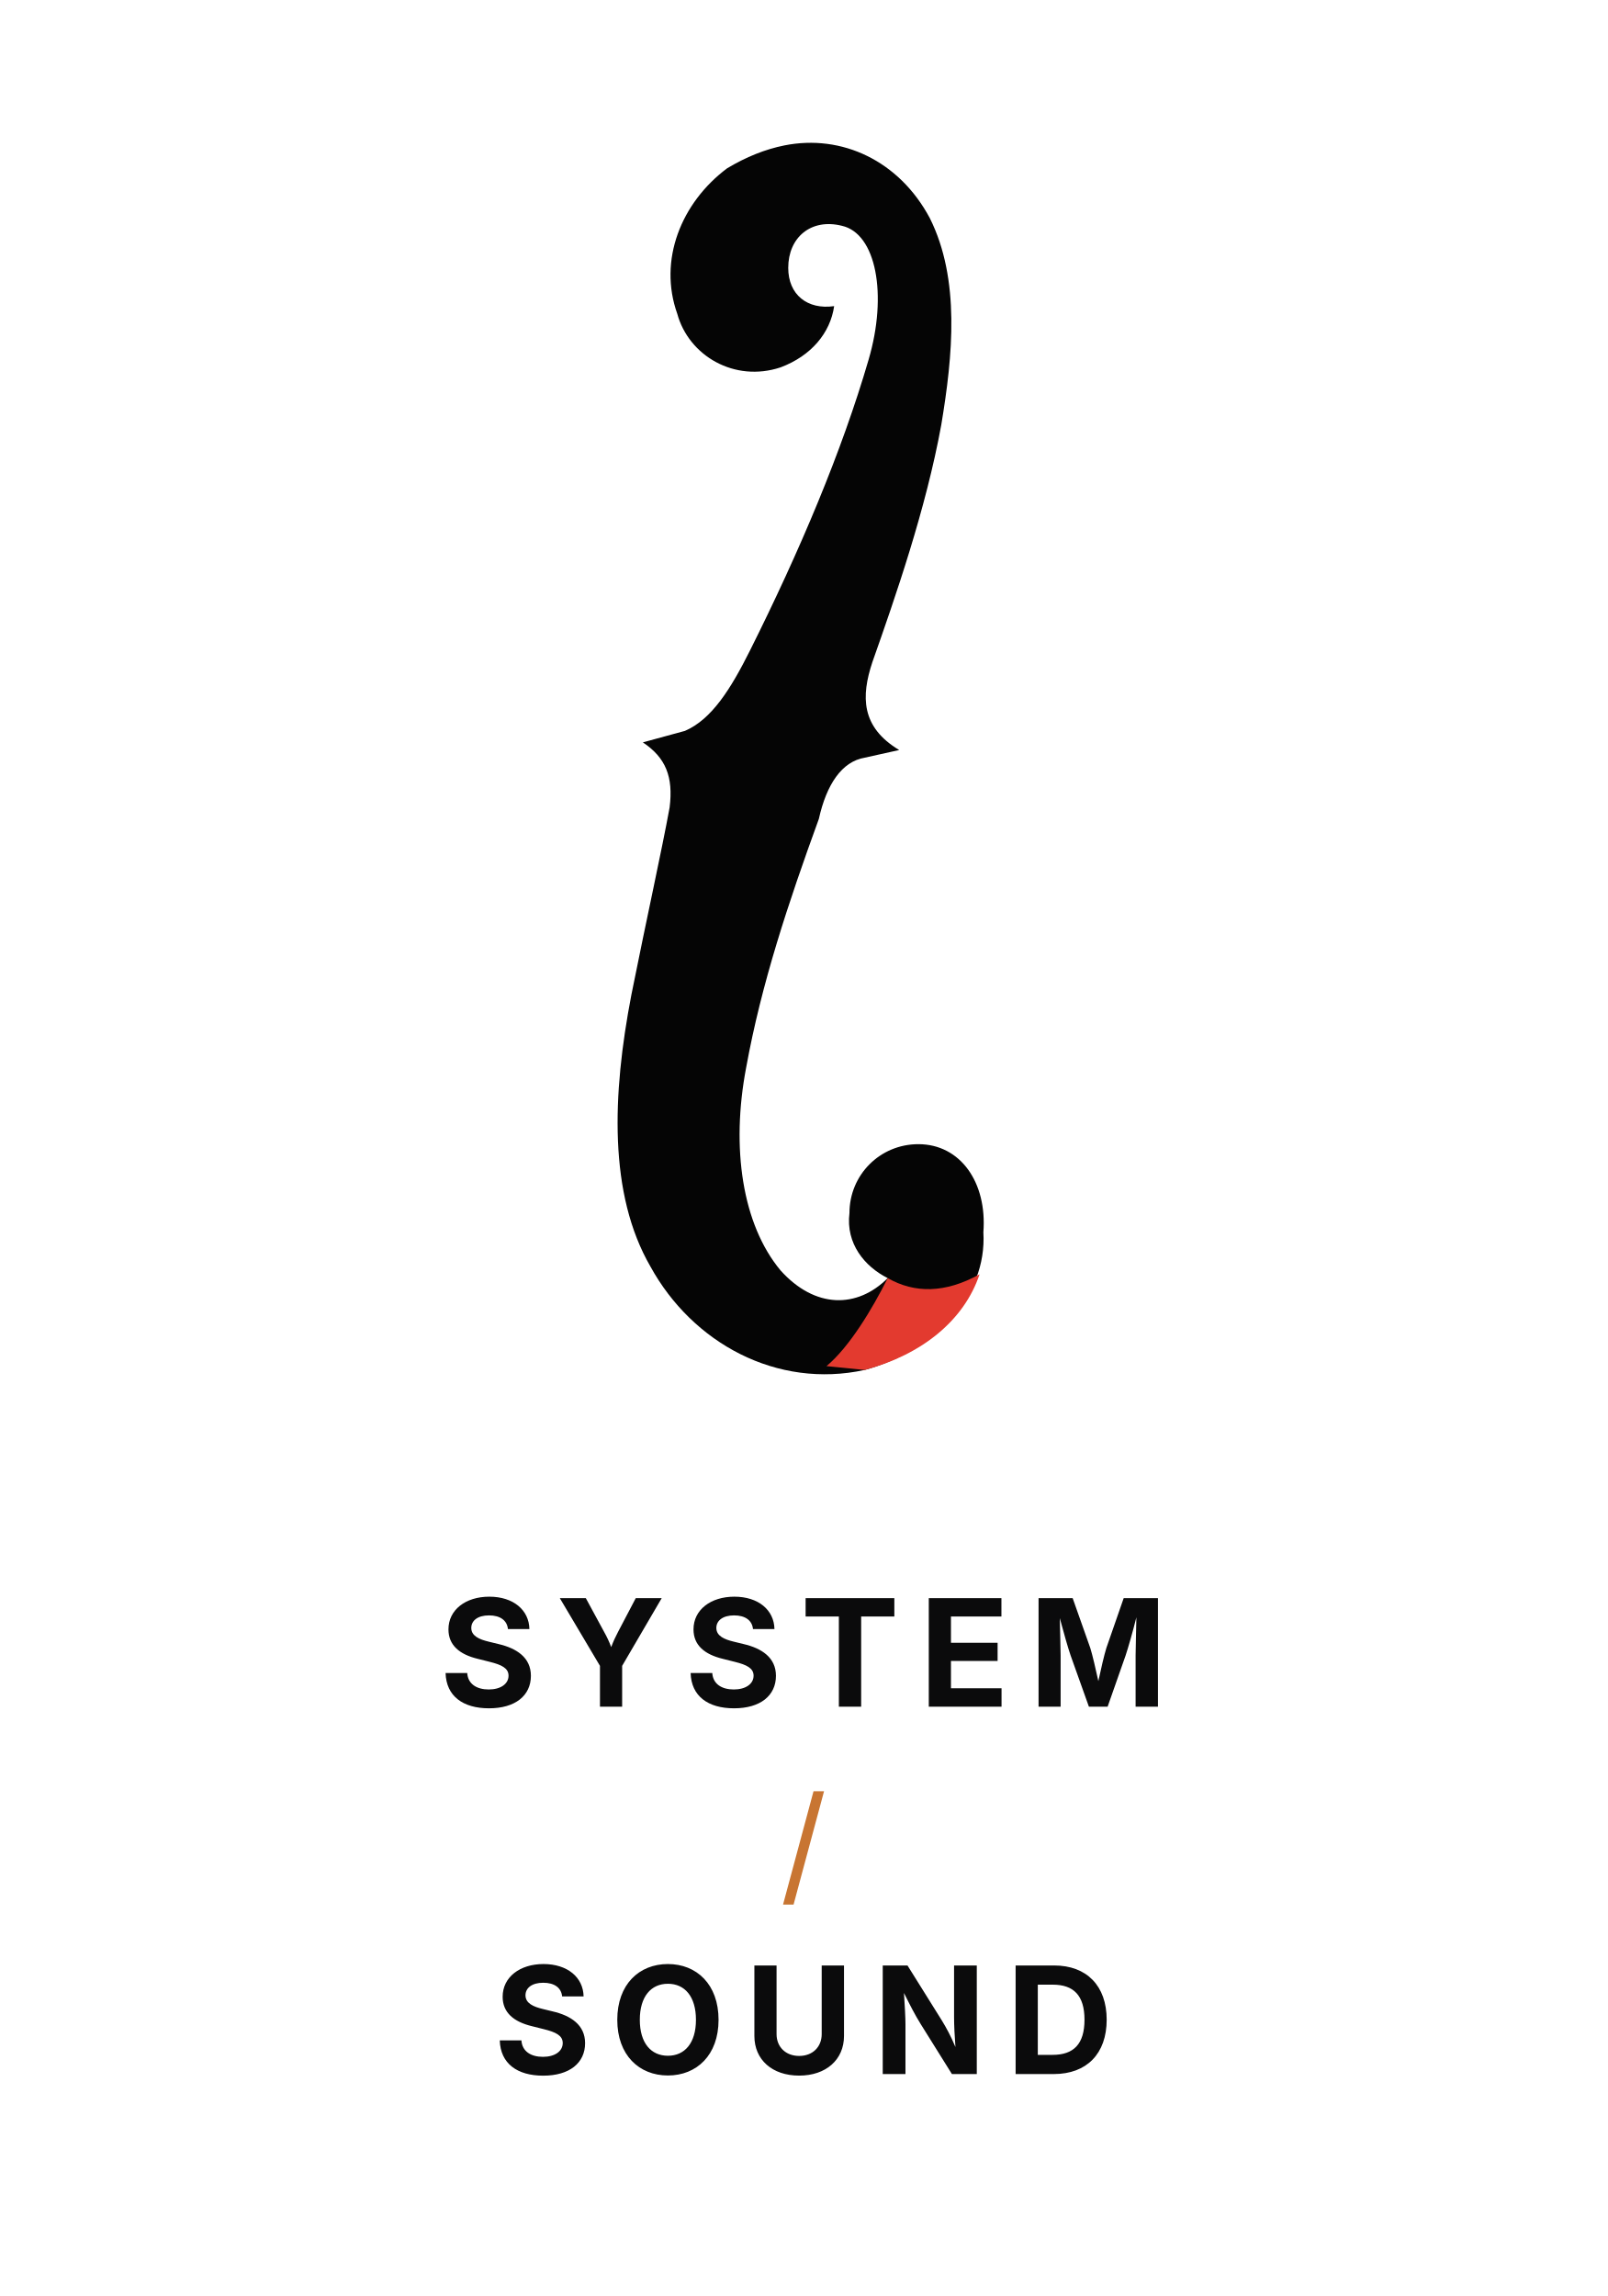
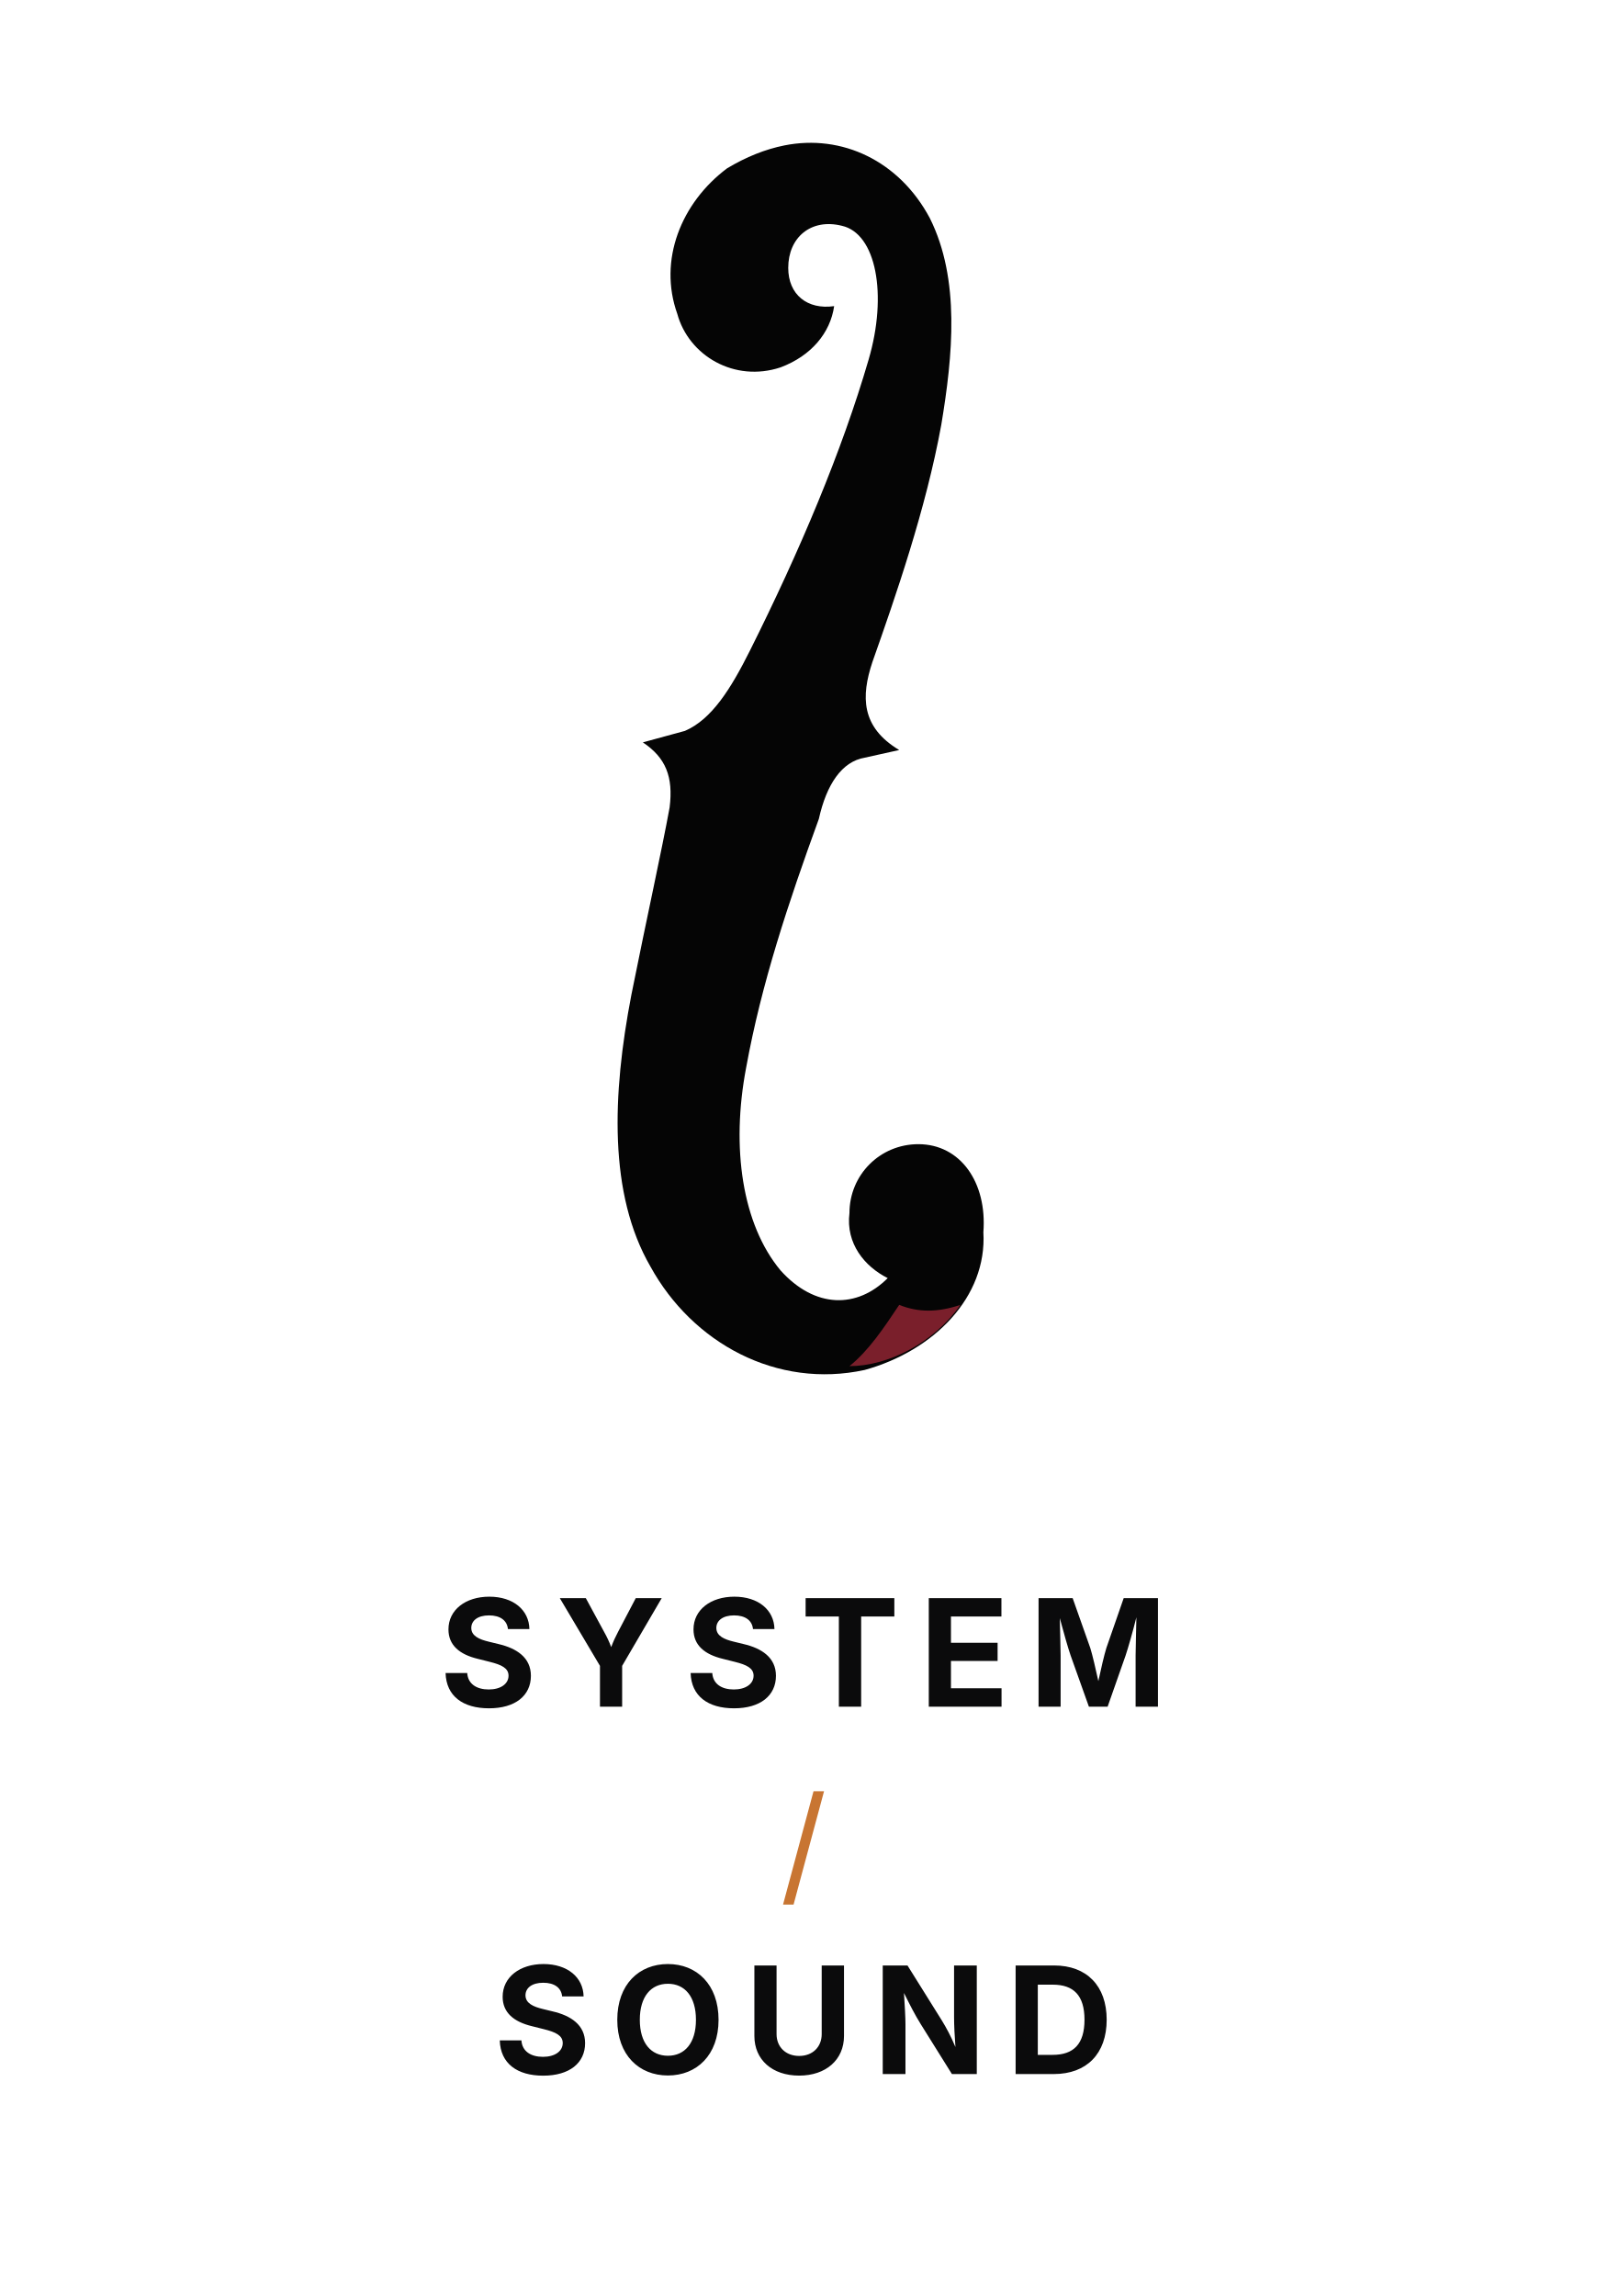
<svg xmlns="http://www.w3.org/2000/svg" viewBox="0 0 420 600" role="img" aria-labelledby="title desc">
  <g transform="translate(90 16)">
    <path fill="#050505" d="M115 22C130 19 145 26 153 41C161 57 159 77 156 95C152 117 144 140 138 157C135 166 135 174 145 180L136 182C130 183 126 189 124 198C116 220 109 241 105 263C101 284 104 304 114 316C123 326 134 326 142 318C136 315 131 309 132 301C132 291 140 283 150 283C161 283 168 293 167 306C168 323 154 337 136 342C113 347 91 335 80 315C69 296 70 270 75 244C79 224 83 206 85 195C86 187 84 182 78 178L89 175C96 172 101 164 106 154C119 128 130 102 137 78C142 61 139 45 130 43C122 41 116 46 116 54C116 61 121 65 128 64C127 71 122 77 114 80C102 84 90 77 87 66C82 52 88 37 100 28C105 25 110 23 115 22Z" />
-     <path fill="#E33A2F" d="M142 318C138 326 132 336 126 341L136 342C151 338 162 329 166 317C157 322 149 322 142 318Z" />
+     <path fill="#7A1F2B" d="M145 325C141 331 137 337 132 341C142 341 154 335 161 325C155 327 150 327 145 325Z" />
  </g>
  <text x="210" y="446" text-anchor="middle" fill="#0B0B0C" font-family="Inter,Arial,sans-serif" font-size="39" font-weight="700" letter-spacing="5">SYSTEM</text>
  <text x="210" y="494" text-anchor="middle" fill="#C87532" font-family="Inter,Arial,sans-serif" font-size="34">/</text>
  <text x="210" y="542" text-anchor="middle" fill="#0B0B0C" font-family="Inter,Arial,sans-serif" font-size="39" font-weight="700" letter-spacing="5">SOUND</text>
</svg>
